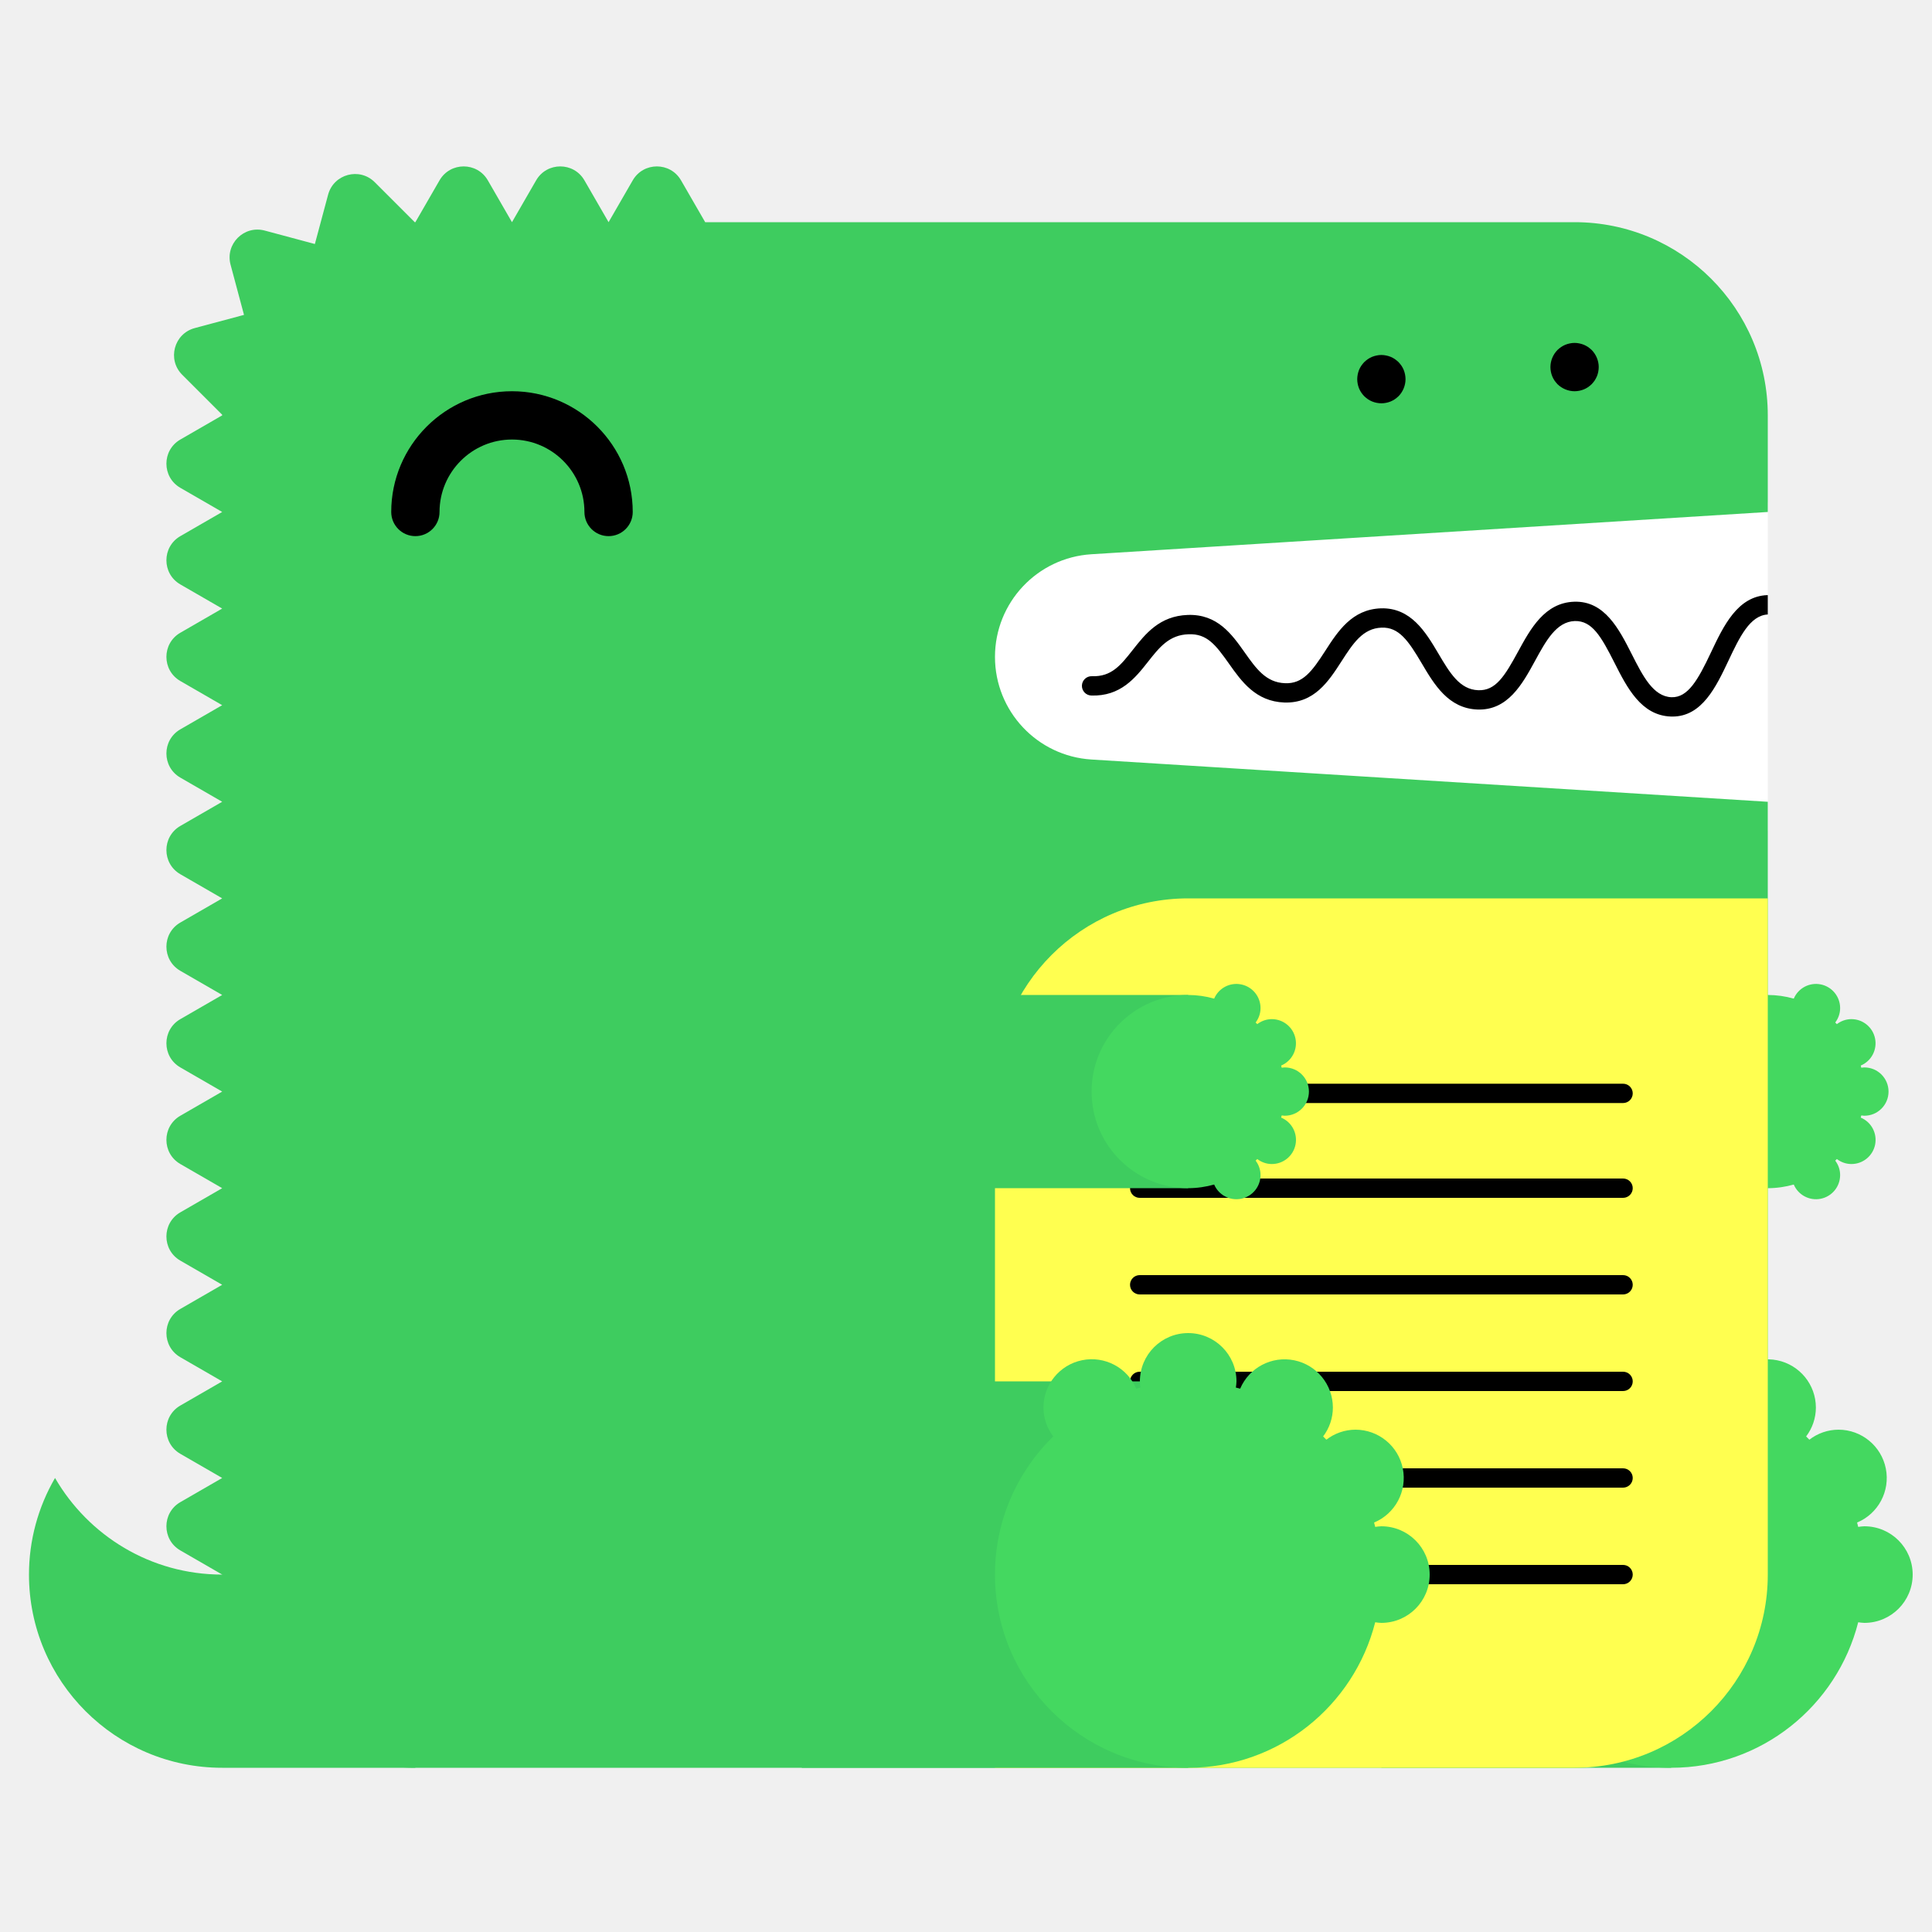
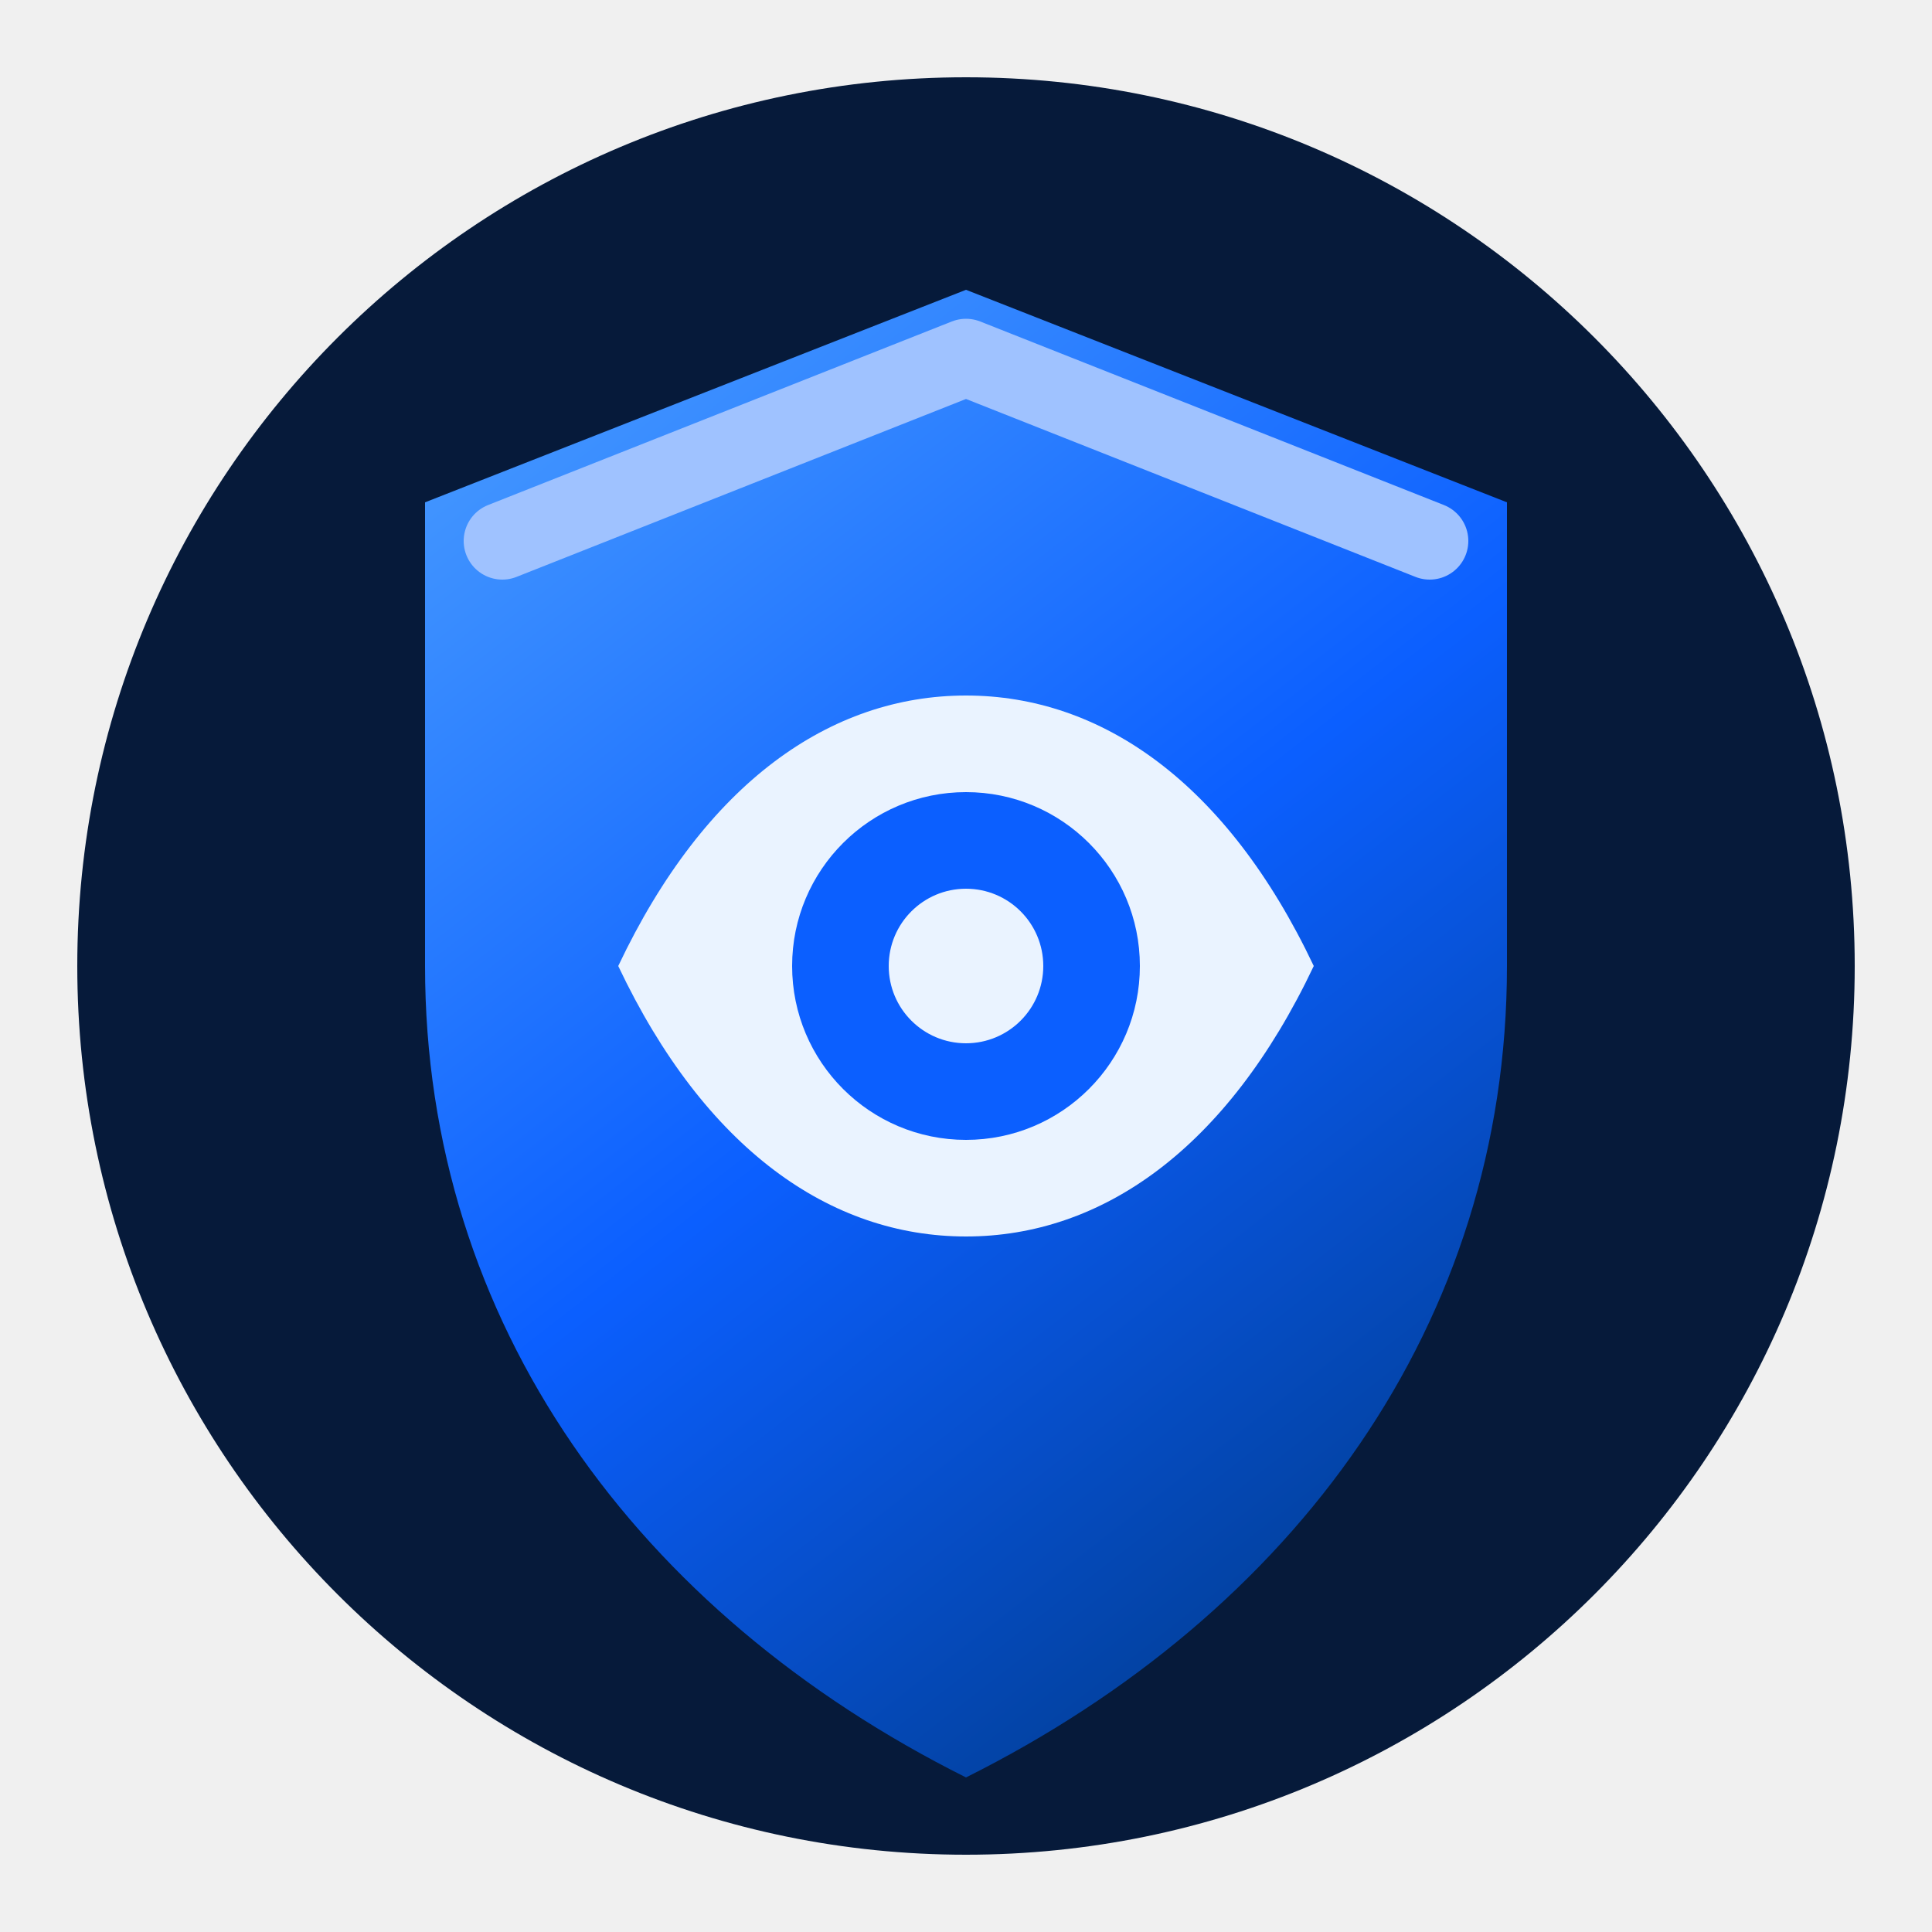
- <svg xmlns="http://www.w3.org/2000/svg" width="200" height="200" viewBox="0 0 200 200">
-   <g fill="none" fill-rule="evenodd">
-     <path fill="#FFF" d="M99 52h84v34H99z" />
-     <path d="M23 163c-7.398 0-13.843-4.027-17.303-10A19.886 19.886 0 0 0 3 163c0 11.046 8.954 20 20 20h20v-20H23z" fill="#3ECC5F" />
-     <path d="M112.98 57.376L183 53V43c0-11.046-8.954-20-20-20H73l-2.5-4.33c-1.112-1.925-3.889-1.925-5 0L63 23l-2.5-4.33c-1.111-1.925-3.889-1.925-5 0L53 23l-2.5-4.33c-1.111-1.925-3.889-1.925-5 0L43 23c-.022 0-.042.003-.065.003l-4.142-4.141c-1.57-1.571-4.252-.853-4.828 1.294l-1.369 5.104-5.192-1.392c-2.148-.575-4.111 1.389-3.535 3.536l1.39 5.193-5.102 1.367c-2.148.576-2.867 3.259-1.296 4.83l4.142 4.142c0 .021-.003.042-.003.064l-4.33 2.5c-1.925 1.111-1.925 3.889 0 5L23 53l-4.33 2.5c-1.925 1.111-1.925 3.889 0 5L23 63l-4.33 2.5c-1.925 1.111-1.925 3.889 0 5L23 73l-4.33 2.5c-1.925 1.111-1.925 3.889 0 5L23 83l-4.33 2.5c-1.925 1.111-1.925 3.889 0 5L23 93l-4.33 2.5c-1.925 1.111-1.925 3.889 0 5L23 103l-4.33 2.5c-1.925 1.111-1.925 3.889 0 5L23 113l-4.33 2.5c-1.925 1.111-1.925 3.889 0 5L23 123l-4.33 2.5c-1.925 1.111-1.925 3.889 0 5L23 133l-4.33 2.5c-1.925 1.111-1.925 3.889 0 5L23 143l-4.33 2.5c-1.925 1.111-1.925 3.889 0 5L23 153l-4.33 2.5c-1.925 1.111-1.925 3.889 0 5L23 163c0 11.046 8.954 20 20 20h120c11.046 0 20-8.954 20-20V83l-70.02-4.376A10.645 10.645 0 0 1 103 68c0-5.621 4.37-10.273 9.98-10.624" fill="#3ECC5F" />
-     <path fill="#3ECC5F" d="M143 183h30v-40h-30z" />
-     <path d="M193 158c-.219 0-.428.037-.639.064-.038-.15-.074-.301-.116-.451A5 5 0 0 0 190.32 148a4.96 4.96 0 0 0-3.016 1.036 26.531 26.531 0 0 0-.335-.336 4.955 4.955 0 0 0 1.011-2.987 5 5 0 0 0-9.599-1.959c-.148-.042-.297-.077-.445-.115.027-.211.064-.42.064-.639a5 5 0 0 0-5-5 5 5 0 0 0-5 5c0 .219.037.428.064.639-.148.038-.297.073-.445.115a4.998 4.998 0 0 0-9.599 1.959c0 1.125.384 2.151 1.011 2.987-3.717 3.632-6.031 8.693-6.031 14.3 0 11.046 8.954 20 20 20 9.339 0 17.16-6.41 19.361-15.064.211.027.42.064.639.064a5 5 0 0 0 5-5 5 5 0 0 0-5-5" fill="#44D860" />
-     <path fill="#3ECC5F" d="M153 123h30v-20h-30z" />
-     <path d="M193 115.5a2.5 2.5 0 1 0 0-5c-.109 0-.214.019-.319.032-.02-.075-.037-.15-.058-.225a2.501 2.501 0 0 0-.963-4.807c-.569 0-1.088.197-1.508.518a6.653 6.653 0 0 0-.168-.168c.314-.417.506-.931.506-1.494a2.5 2.5 0 0 0-4.8-.979A9.987 9.987 0 0 0 183 103c-5.522 0-10 4.478-10 10s4.478 10 10 10c.934 0 1.833-.138 2.69-.377a2.5 2.5 0 0 0 4.8-.979c0-.563-.192-1.077-.506-1.494.057-.055.113-.111.168-.168.42.321.939.518 1.508.518a2.5 2.5 0 0 0 .963-4.807c.021-.074.038-.15.058-.225.105.013.21.032.319.032" fill="#44D860" />
-     <path d="M63 55.5a2.5 2.5 0 0 1-2.5-2.5c0-4.136-3.364-7.5-7.5-7.5s-7.5 3.364-7.5 7.5a2.5 2.5 0 1 1-5 0c0-6.893 5.607-12.5 12.5-12.5S65.5 46.107 65.5 53a2.5 2.5 0 0 1-2.5 2.5" fill="#000" />
-     <path d="M103 183h60c11.046 0 20-8.954 20-20V93h-60c-11.046 0-20 8.954-20 20v70z" fill="#FFFF50" />
-     <path d="M168.02 124h-50.04a1 1 0 1 1 0-2h50.04a1 1 0 1 1 0 2m0 20h-50.04a1 1 0 1 1 0-2h50.04a1 1 0 1 1 0 2m0 20h-50.04a1 1 0 1 1 0-2h50.04a1 1 0 1 1 0 2m0-49.814h-50.04a1 1 0 1 1 0-2h50.04a1 1 0 1 1 0 2m0 19.814h-50.04a1 1 0 1 1 0-2h50.04a1 1 0 1 1 0 2m0 20h-50.04a1 1 0 1 1 0-2h50.04a1 1 0 1 1 0 2M183 61.611c-.012 0-.022-.006-.034-.005-3.09.105-4.552 3.196-5.842 5.923-1.346 2.85-2.387 4.703-4.093 4.647-1.889-.068-2.969-2.202-4.113-4.46-1.314-2.594-2.814-5.536-5.963-5.426-3.046.104-4.513 2.794-5.807 5.167-1.377 2.528-2.314 4.065-4.121 3.994-1.927-.07-2.951-1.805-4.136-3.813-1.321-2.236-2.848-4.75-5.936-4.664-2.994.103-4.465 2.385-5.763 4.4-1.373 2.13-2.335 3.428-4.165 3.351-1.973-.07-2.992-1.51-4.171-3.177-1.324-1.873-2.816-3.993-5.895-3.89-2.928.1-4.399 1.97-5.696 3.618-1.232 1.564-2.194 2.802-4.229 2.724a1 1 0 0 0-.072 2c3.017.101 4.545-1.8 5.872-3.487 1.177-1.496 2.193-2.787 4.193-2.855 1.926-.082 2.829 1.115 4.195 3.045 1.297 1.834 2.769 3.914 5.731 4.021 3.103.104 4.596-2.215 5.918-4.267 1.182-1.834 2.202-3.417 4.15-3.484 1.793-.067 2.769 1.35 4.145 3.681 1.297 2.197 2.766 4.686 5.787 4.796 3.125.108 4.634-2.62 5.949-5.035 1.139-2.088 2.214-4.06 4.119-4.126 1.793-.042 2.728 1.595 4.111 4.33 1.292 2.553 2.757 5.445 5.825 5.556l.169.003c3.064 0 4.518-3.075 5.805-5.794 1.139-2.41 2.217-4.68 4.067-4.773v-2z" fill="#000" />
-     <path fill="#3ECC5F" d="M83 183h40v-40H83z" />
-     <path d="M143 158c-.219 0-.428.037-.639.064-.038-.15-.074-.301-.116-.451A5 5 0 0 0 140.32 148a4.96 4.96 0 0 0-3.016 1.036 26.531 26.531 0 0 0-.335-.336 4.955 4.955 0 0 0 1.011-2.987 5 5 0 0 0-9.599-1.959c-.148-.042-.297-.077-.445-.115.027-.211.064-.42.064-.639a5 5 0 0 0-5-5 5 5 0 0 0-5 5c0 .219.037.428.064.639-.148.038-.297.073-.445.115a4.998 4.998 0 0 0-9.599 1.959c0 1.125.384 2.151 1.011 2.987-3.717 3.632-6.031 8.693-6.031 14.3 0 11.046 8.954 20 20 20 9.339 0 17.16-6.41 19.361-15.064.211.027.42.064.639.064a5 5 0 0 0 5-5 5 5 0 0 0-5-5" fill="#44D860" />
-     <path fill="#3ECC5F" d="M83 123h40v-20H83z" />
-     <path d="M133 115.5a2.5 2.5 0 1 0 0-5c-.109 0-.214.019-.319.032-.02-.075-.037-.15-.058-.225a2.501 2.501 0 0 0-.963-4.807c-.569 0-1.088.197-1.508.518a6.653 6.653 0 0 0-.168-.168c.314-.417.506-.931.506-1.494a2.5 2.5 0 0 0-4.8-.979A9.987 9.987 0 0 0 123 103c-5.522 0-10 4.478-10 10s4.478 10 10 10c.934 0 1.833-.138 2.69-.377a2.5 2.5 0 0 0 4.8-.979c0-.563-.192-1.077-.506-1.494.057-.055.113-.111.168-.168.42.321.939.518 1.508.518a2.5 2.5 0 0 0 .963-4.807c.021-.074.038-.15.058-.225.105.013.21.032.319.032" fill="#44D860" />
-     <path d="M143 41.75c-.16 0-.33-.02-.49-.05a2.52 2.52 0 0 1-.47-.14c-.15-.06-.29-.14-.431-.23-.13-.09-.259-.2-.38-.31-.109-.12-.219-.24-.309-.38s-.17-.28-.231-.43a2.619 2.619 0 0 1-.189-.96c0-.16.02-.33.05-.49.03-.16.08-.31.139-.47.061-.15.141-.29.231-.43.09-.13.2-.26.309-.38.121-.11.25-.22.38-.31.141-.09.281-.17.431-.23.149-.06.31-.11.47-.14.32-.07.65-.07.98 0 .159.03.32.08.47.14.149.06.29.14.43.23.13.09.259.2.38.31.11.12.22.25.31.38.09.14.17.28.23.43.06.16.11.31.14.47.029.16.05.33.05.49 0 .66-.271 1.31-.73 1.77-.121.11-.25.22-.38.31-.14.09-.281.17-.43.23a2.565 2.565 0 0 1-.96.19m20-1.25c-.66 0-1.3-.27-1.771-.73a3.802 3.802 0 0 1-.309-.38c-.09-.14-.17-.28-.231-.43a2.619 2.619 0 0 1-.189-.96c0-.66.27-1.3.729-1.77.121-.11.25-.22.38-.31.141-.09.281-.17.431-.23.149-.06.31-.11.47-.14.32-.07.66-.07.98 0 .159.03.32.08.47.14.149.06.29.14.43.23.13.09.259.2.38.31.459.47.73 1.11.73 1.77 0 .16-.021.33-.05.49-.03.16-.08.32-.14.47-.07.15-.14.29-.23.43-.09.13-.2.26-.31.38-.121.11-.25.22-.38.31-.14.09-.281.17-.43.23a2.565 2.565 0 0 1-.96.19" fill="#000" />
-   </g>
+ <svg xmlns="http://www.w3.org/2000/svg" width="200" height="200" viewBox="0 0 200 200" role="img" aria-label="Agent Vigilo">
+   <defs>
+     <linearGradient id="vigilo-mark" x1="44" y1="28" x2="156" y2="172" gradientUnits="userSpaceOnUse">
+       <stop offset="0" stop-color="#4EA1FF" />
+       <stop offset="0.52" stop-color="#0B5FFF" />
+       <stop offset="1" stop-color="#003985" />
+     </linearGradient>
+   </defs>
+   <circle cx="100" cy="100" r="92" fill="#061A3A" />
+   <path d="M100 30 156 52v48c0 37-22 67-56 84-34-17-56-47-56-84V52l56-22Z" fill="url(#vigilo-mark)" />
+   <path d="M64 100c9-19 22-28 36-28s27 9 36 28c-9 19-22 28-36 28s-27-9-36-28Z" fill="#EAF3FF" />
+   <circle cx="100" cy="100" r="18" fill="#0B5FFF" />
+   <circle cx="100" cy="100" r="8" fill="#EAF3FF" />
+   <path d="M52 56 100 37l48 19" fill="none" stroke="#9FC2FF" stroke-width="8" stroke-linecap="round" stroke-linejoin="round" />
</svg>
